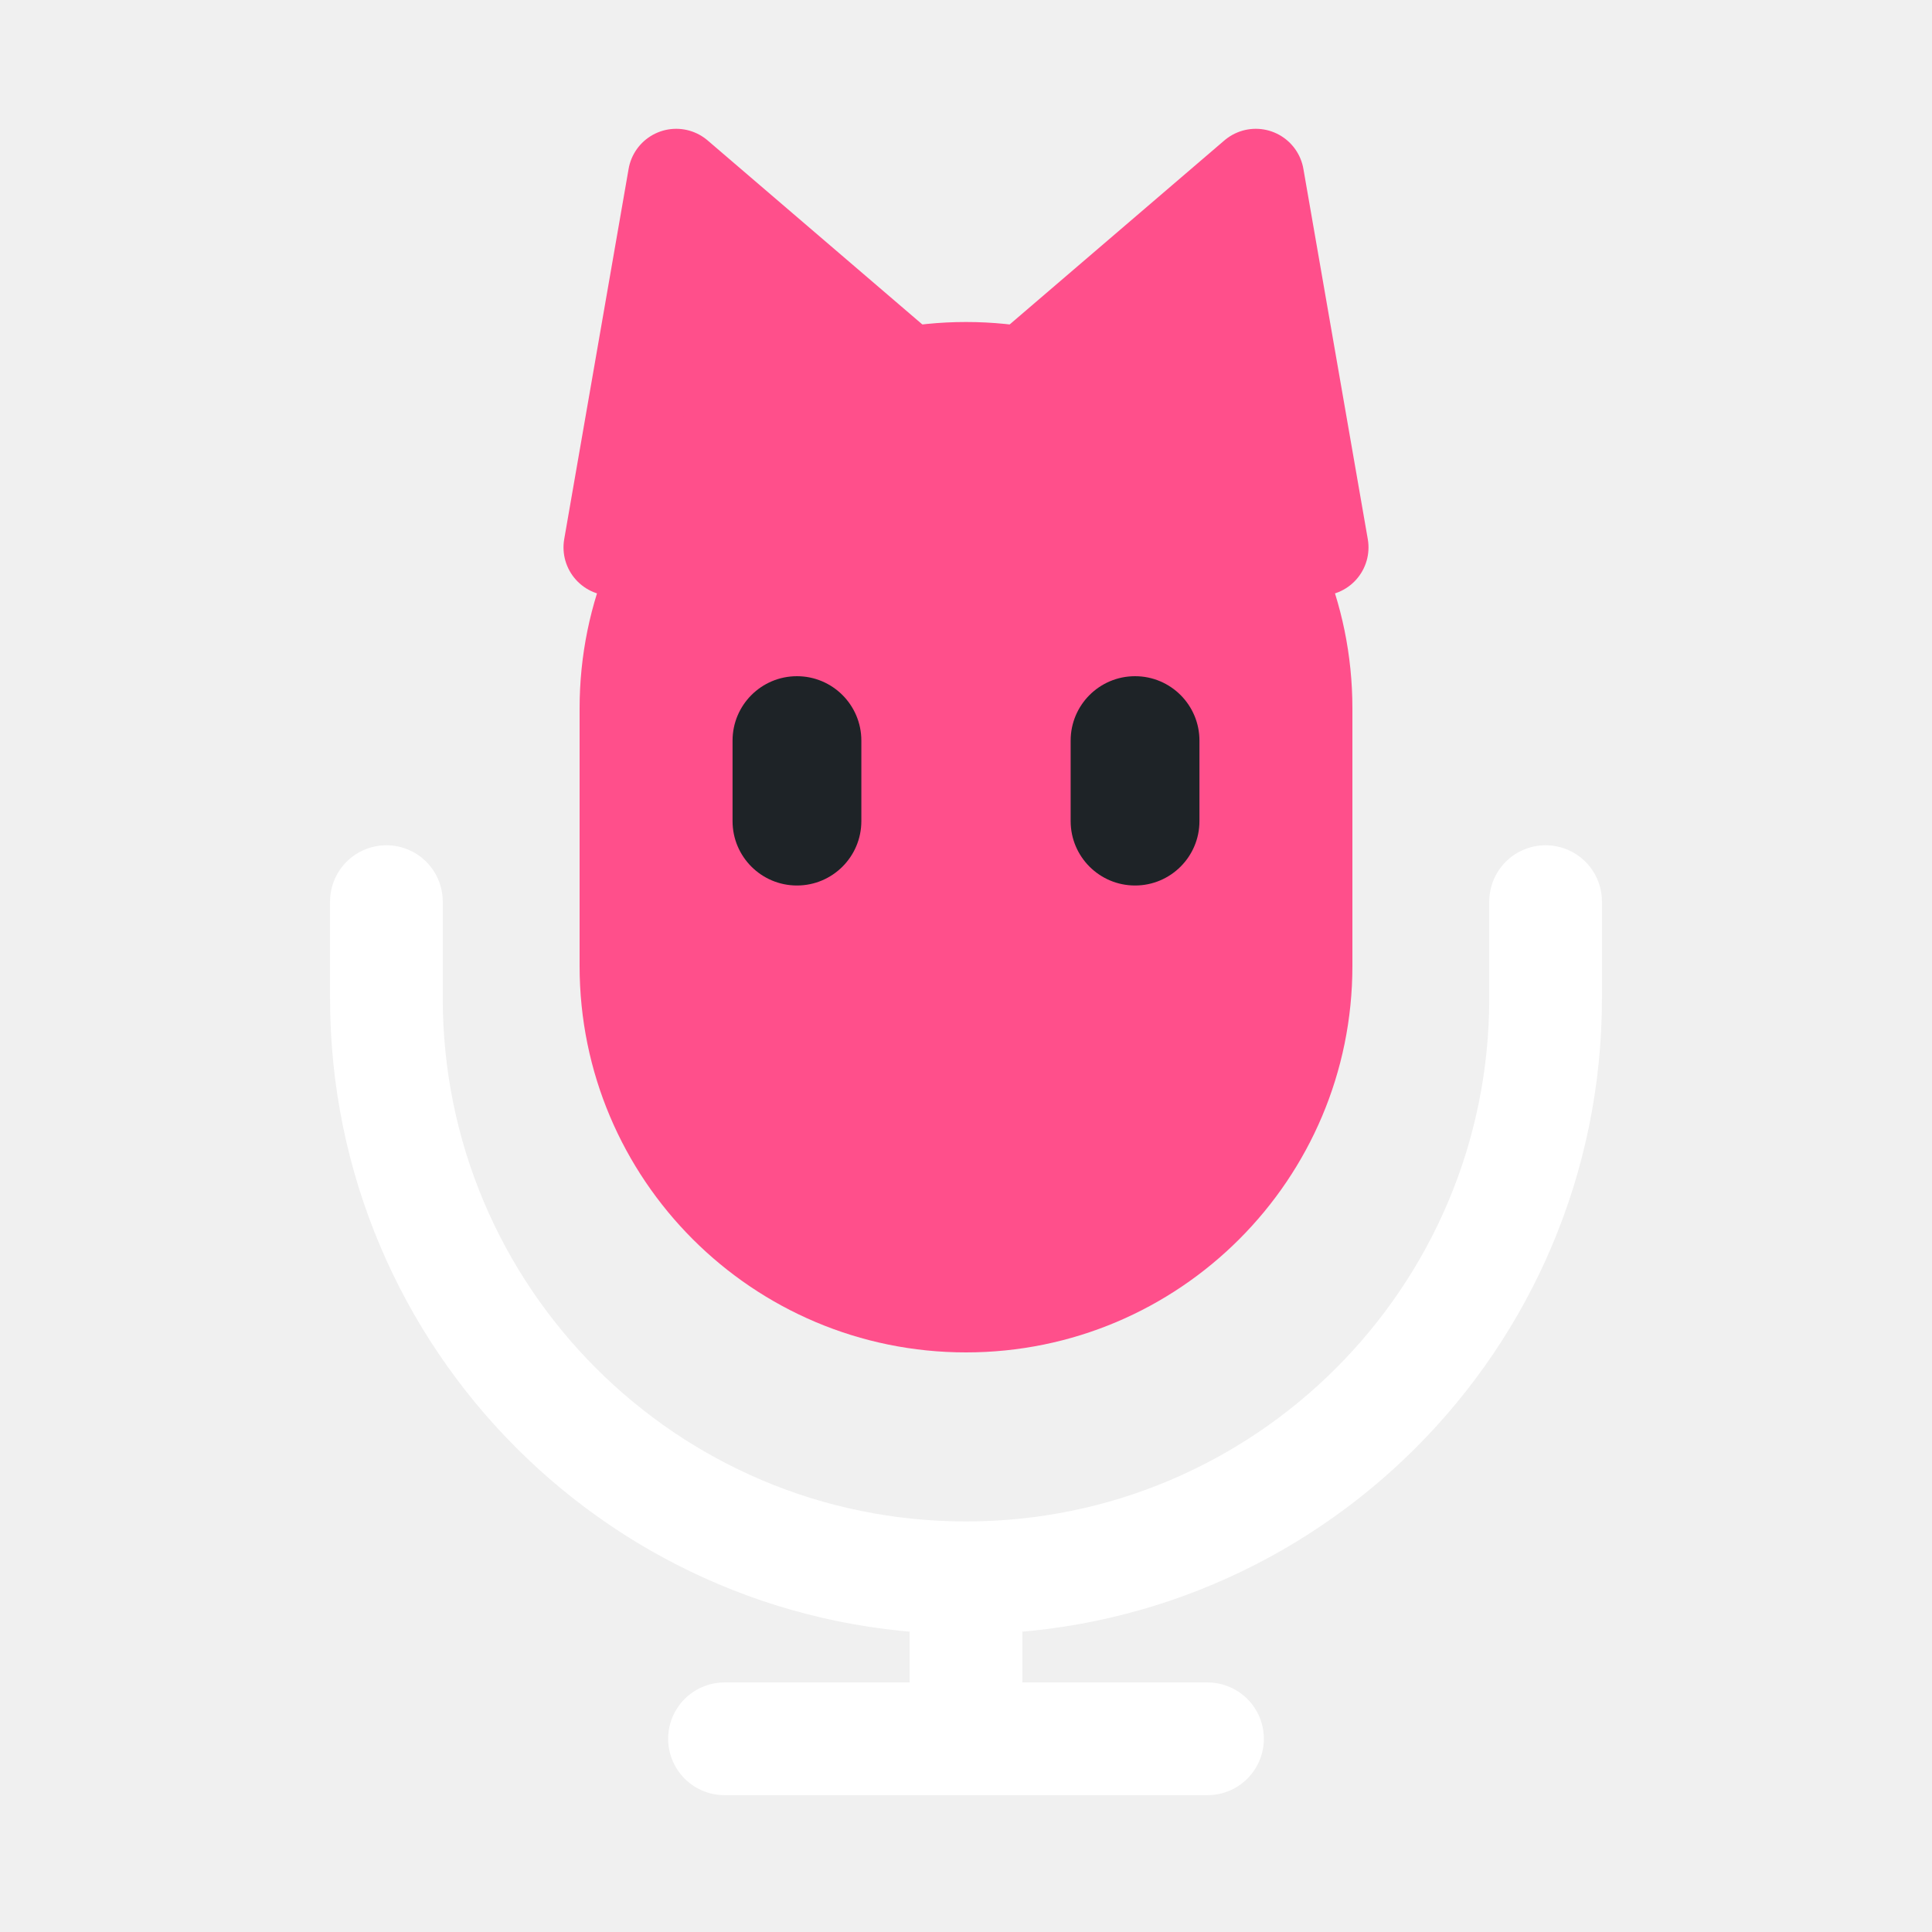
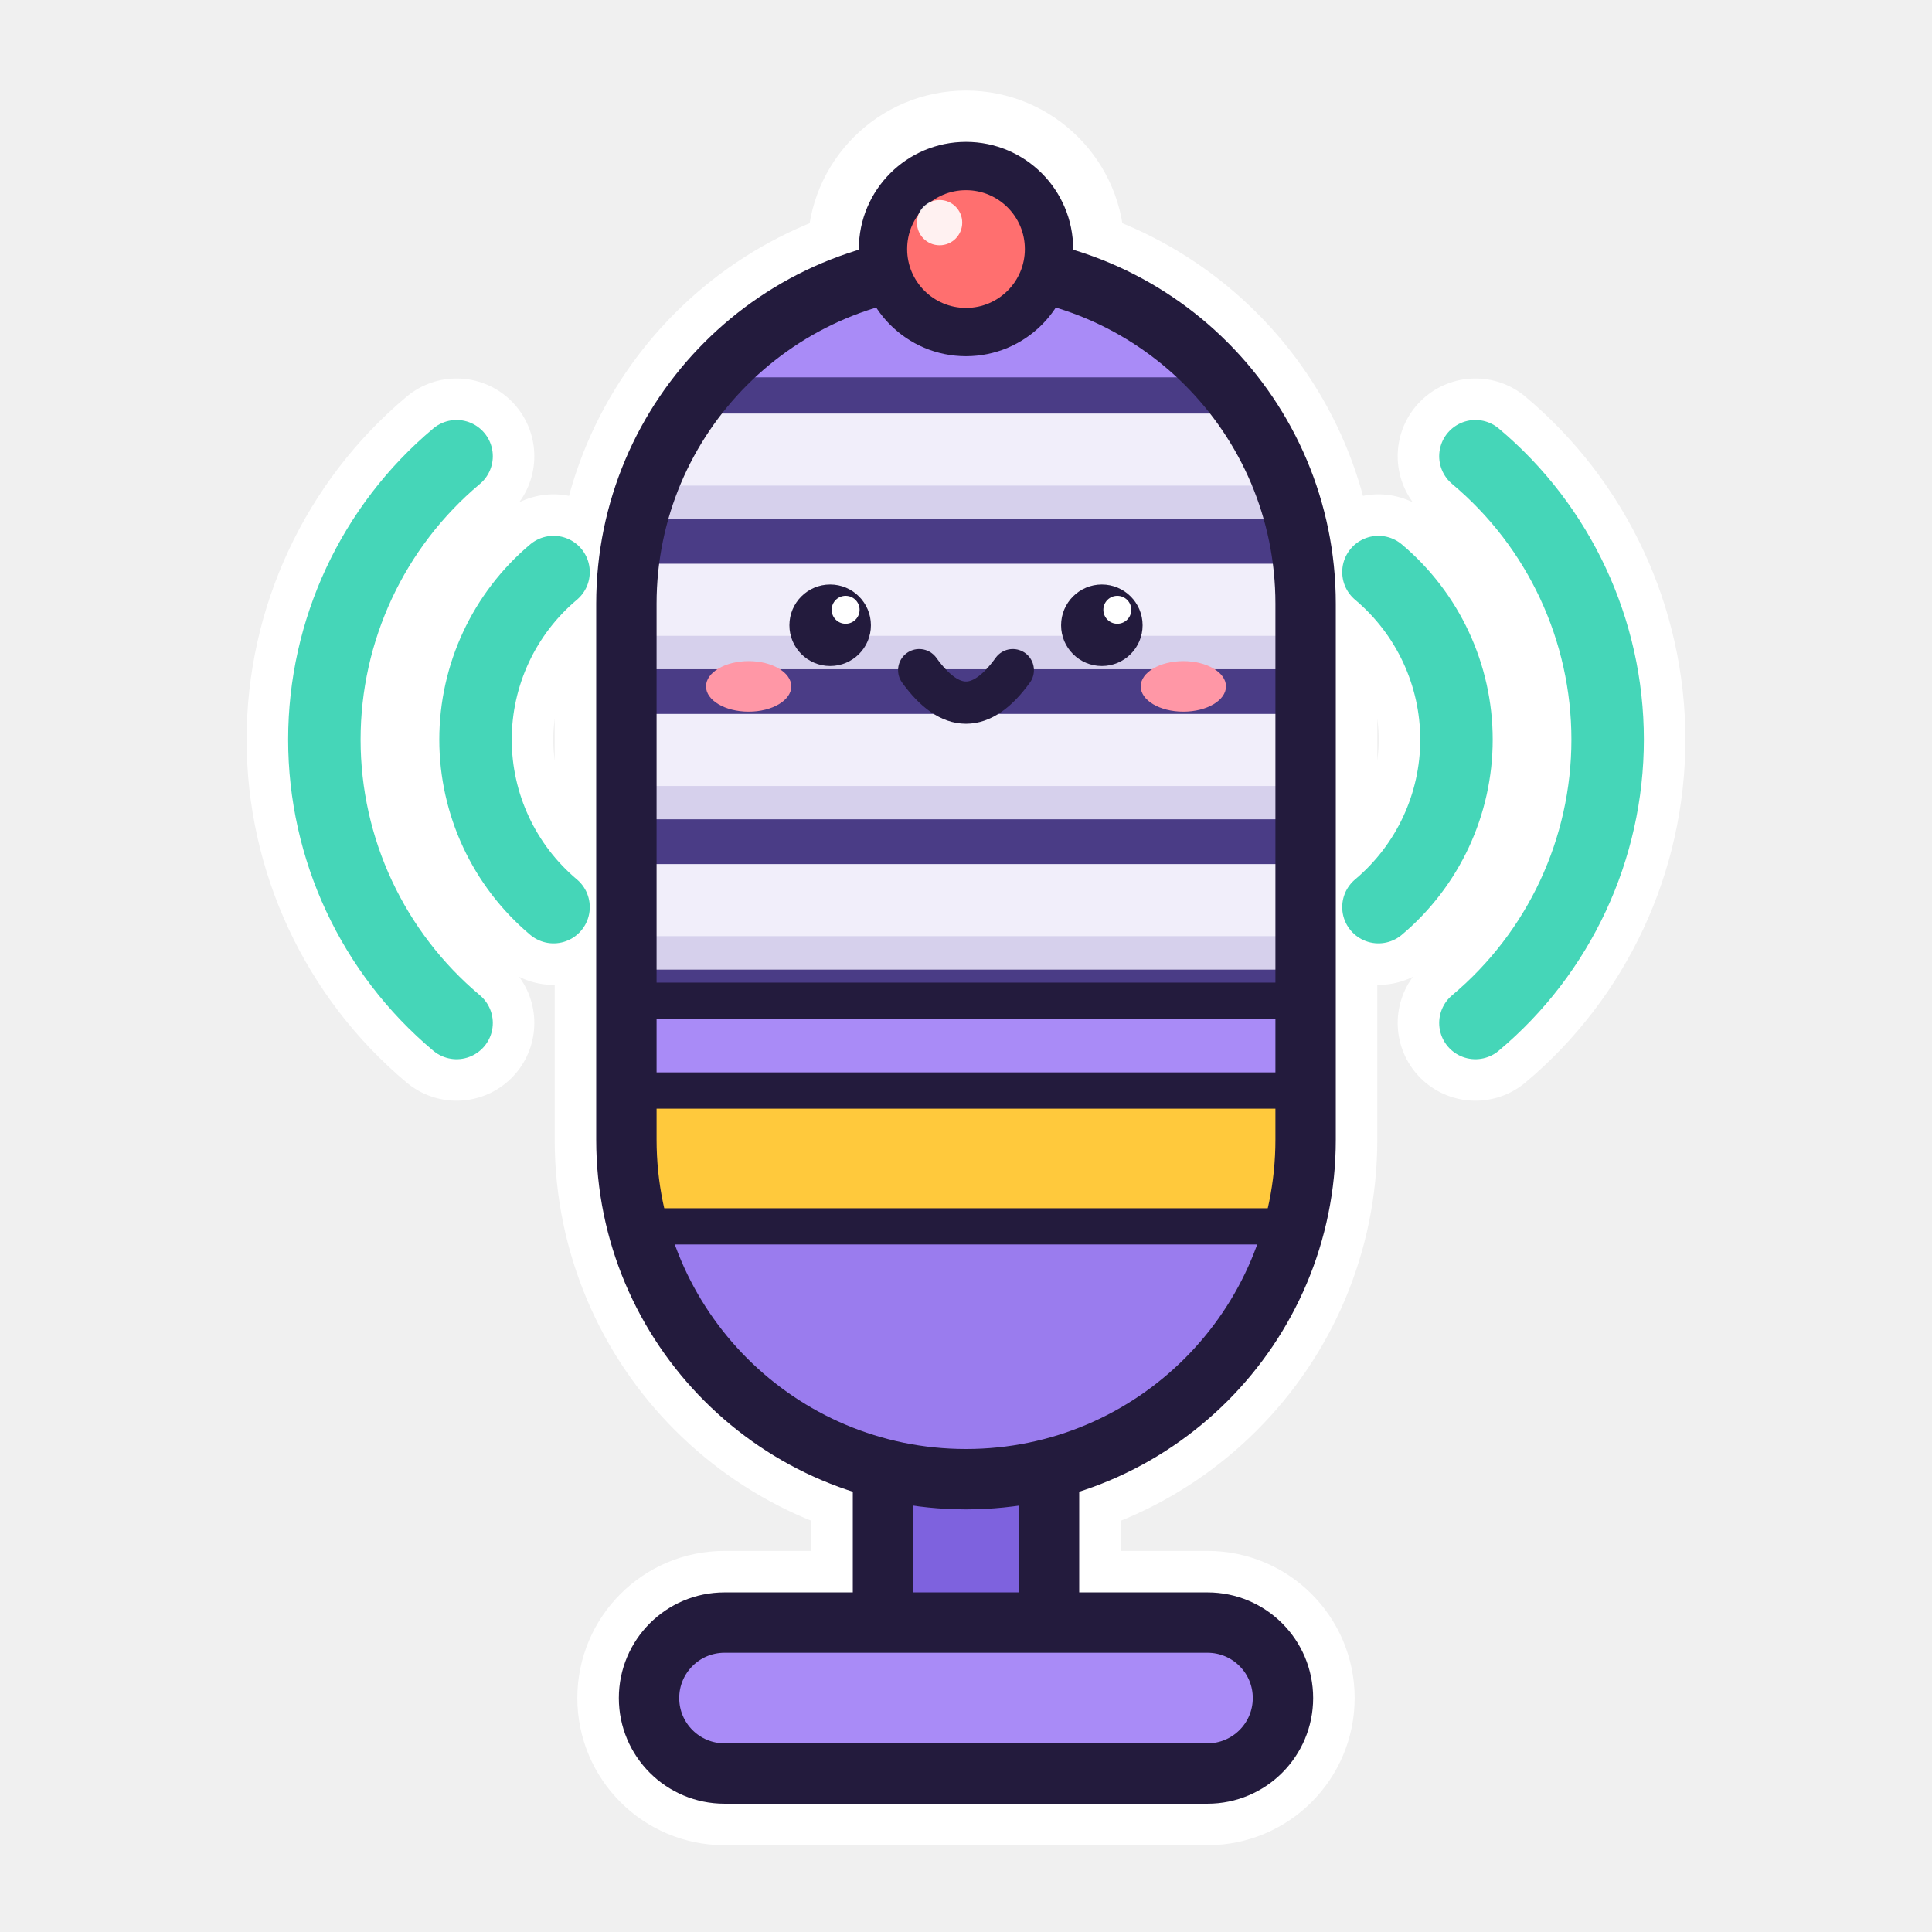
- <svg xmlns="http://www.w3.org/2000/svg" width="120" height="120" viewBox="0 0 120.00 120.00">
-   <g transform="translate(0 2)">
-     <path d="M38 32 L42 9 L56 21 Z M82 32 L78 9 L64 21 Z" fill="#FF4F8B" stroke="#FF4F8B" stroke-width="6" stroke-linejoin="round" />
-     <rect x="36" y="18" width="48" height="64" rx="24" fill="#FF4F8B" />
-     <rect x="45.5" y="40" width="8" height="13" rx="4" fill="#1E2327" />
-     <rect x="66.5" y="40" width="8" height="13" rx="4" fill="#1E2327" />
-     <path d="M24 54 V60 A36 36 0 0 0 96 60 V54 M60 96 V106 M45 106 H75" stroke="#FFFFFF" stroke-width="7" stroke-linecap="round" fill="none" />
+ <svg xmlns="http://www.w3.org/2000/svg" viewBox="0 0 512 512" role="img" aria-label="debutkit">
+   <defs>
+     <clipPath id="mai-body">
+       <path d="M166 160.0 A90.0 90.0 0 0 1 346 160.0 L346 302.0 A90.0 90.0 0 0 1 166 302.0 Z" />
+     </clipPath>
+   </defs>
+   <path d="M146.7 151.6 A58 58 0 0 0 146.7 240.4" fill="none" stroke="#FFFFFF" stroke-width="41.2" stroke-linecap="round" />
+   <path d="M121.0 120.9 A98 98 0 0 0 121.0 271.1" fill="none" stroke="#FFFFFF" stroke-width="41.2" stroke-linecap="round" />
+   <path d="M365.3 151.6 A58 58 0 0 1 365.3 240.4" fill="none" stroke="#FFFFFF" stroke-width="41.2" stroke-linecap="round" />
+   <path d="M391.0 120.9 A98 98 0 0 1 391.0 271.1" fill="none" stroke="#FFFFFF" stroke-width="41.2" stroke-linecap="round" />
+   <rect x="234" y="384" width="44" height="52" rx="10" fill="#FFFFFF" stroke="#FFFFFF" stroke-width="38" />
+   <rect x="172" y="430" width="168" height="40" rx="20" fill="#FFFFFF" stroke="#FFFFFF" stroke-width="38" />
+   <circle cx="256" cy="66" r="24" fill="#FFFFFF" stroke="#FFFFFF" stroke-width="36" />
+   <path d="M166 160.0 A90.0 90.0 0 0 1 346 160.0 L346 302.0 A90.0 90.0 0 0 1 166 302.0 Z" fill="#FFFFFF" stroke="#FFFFFF" stroke-width="38" stroke-linejoin="round" />
+   <path d="M146.7 151.6 A58 58 0 0 0 146.7 240.4" fill="none" stroke="#45D6B8" stroke-width="19.2" stroke-linecap="round" />
+   <path d="M121.0 120.9 A98 98 0 0 0 121.0 271.1" fill="none" stroke="#45D6B8" stroke-width="19.2" stroke-linecap="round" />
+   <path d="M365.3 151.6 A58 58 0 0 1 365.3 240.4" fill="none" stroke="#45D6B8" stroke-width="19.2" stroke-linecap="round" />
+   <path d="M391.0 120.9 A98 98 0 0 1 391.0 271.1" fill="none" stroke="#45D6B8" stroke-width="19.2" stroke-linecap="round" />
+   <rect x="234" y="384" width="44" height="52" rx="10" fill="#7E62DE" stroke="#231B3D" stroke-width="16" />
+   <rect x="172" y="430" width="168" height="40" rx="20" fill="#A98BF7" stroke="#231B3D" stroke-width="16" />
+   <path d="M166 160.0 A90.0 90.0 0 0 1 346 160.0 L346 302.0 A90.0 90.0 0 0 1 166 302.0 Z" fill="#A98BF7" />
+   <g clip-path="url(#mai-body)">
+     <rect x="162" y="311.0" width="188" height="90.0" fill="#7E62DE" opacity="0.35" />
+     <rect x="162" y="100.0" width="188" height="163.2" fill="#4A3C86" />
+     <rect x="162" y="109.6" width="188" height="27.9" fill="#F1EEFA" />
+     <rect x="162" y="128.7" width="188" height="8.8" fill="#D6D0EC" />
+     <rect x="162" y="149.4" width="188" height="27.9" fill="#F1EEFA" />
+     <rect x="162" y="168.5" width="188" height="8.8" fill="#D6D0EC" />
+     <rect x="162" y="189.2" width="188" height="27.9" fill="#F1EEFA" />
+     <rect x="162" y="208.3" width="188" height="8.8" fill="#D6D0EC" />
+     <rect x="162" y="229.0" width="188" height="27.9" fill="#F1EEFA" />
+     <rect x="162" y="248.1" width="188" height="8.8" fill="#D6D0EC" />
+     <rect x="162" y="289.0" width="188" height="36.1" fill="#FFC93C" />
+     <line x1="162" y1="289.0" x2="350" y2="289.0" stroke="#231B3D" stroke-width="9.6" />
+     <line x1="162" y1="325.0" x2="350" y2="325.0" stroke="#231B3D" stroke-width="9.6" />
+     <line x1="162" y1="265.2" x2="350" y2="265.2" stroke="#231B3D" stroke-width="9.6" />
  </g>
+   <circle cx="220.0" cy="165.7" r="10.8" fill="#231B3D" />
+   <circle cx="224.1" cy="161.6" r="3.7" fill="#FFFFFF" />
+   <ellipse cx="198.4" cy="181.9" rx="11.3" ry="6.7" fill="#FF97A6" />
+   <circle cx="292.0" cy="165.7" r="10.8" fill="#231B3D" />
+   <circle cx="296.1" cy="161.6" r="3.7" fill="#FFFFFF" />
+   <ellipse cx="313.6" cy="181.9" rx="11.3" ry="6.7" fill="#FF97A6" />
+   <path d="M243.6 177.6 Q256 194.8 268.4 177.6" fill="none" stroke="#231B3D" stroke-width="11.2" stroke-linecap="round" />
+   <path d="M166 160.0 A90.0 90.0 0 0 1 346 160.0 L346 302.0 A90.0 90.0 0 0 1 166 302.0 Z" fill="none" stroke="#231B3D" stroke-width="16" stroke-linejoin="round" />
+   <circle cx="256" cy="66" r="22" fill="#FF6F6F" stroke="#231B3D" stroke-width="12.8" />
+   <circle cx="249" cy="59" r="6" fill="#FFFFFF" opacity="0.9" />
</svg>
